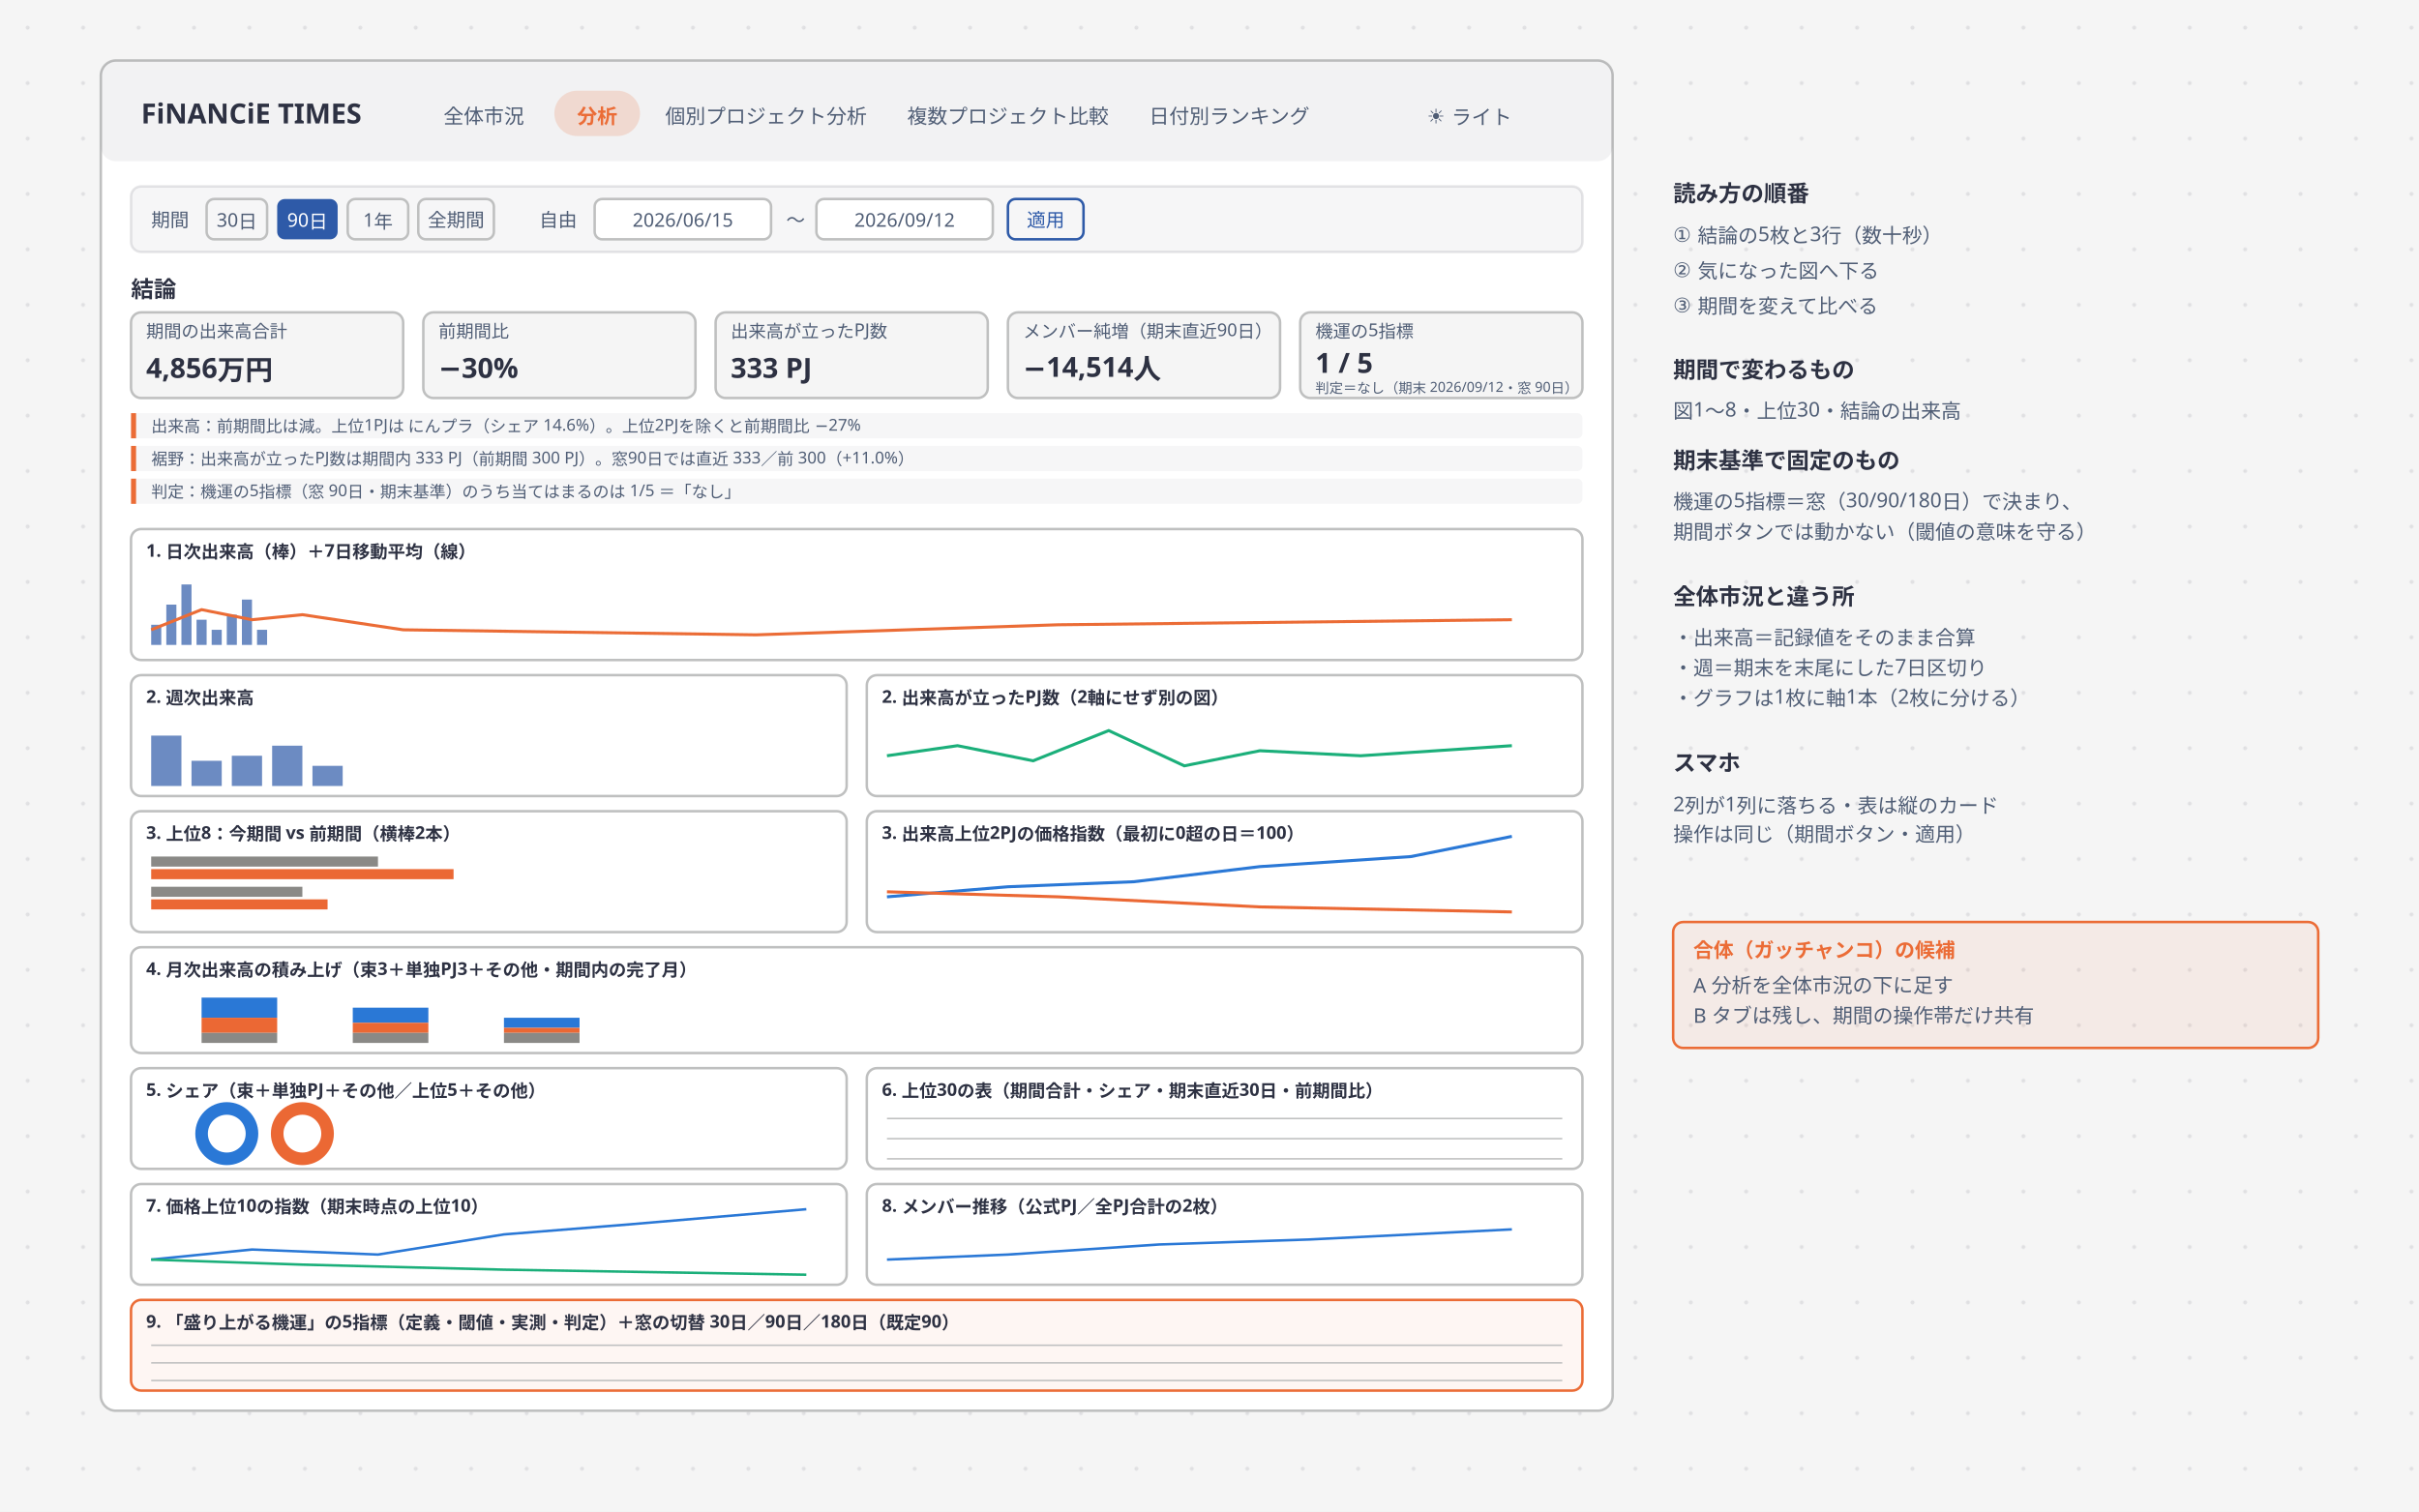
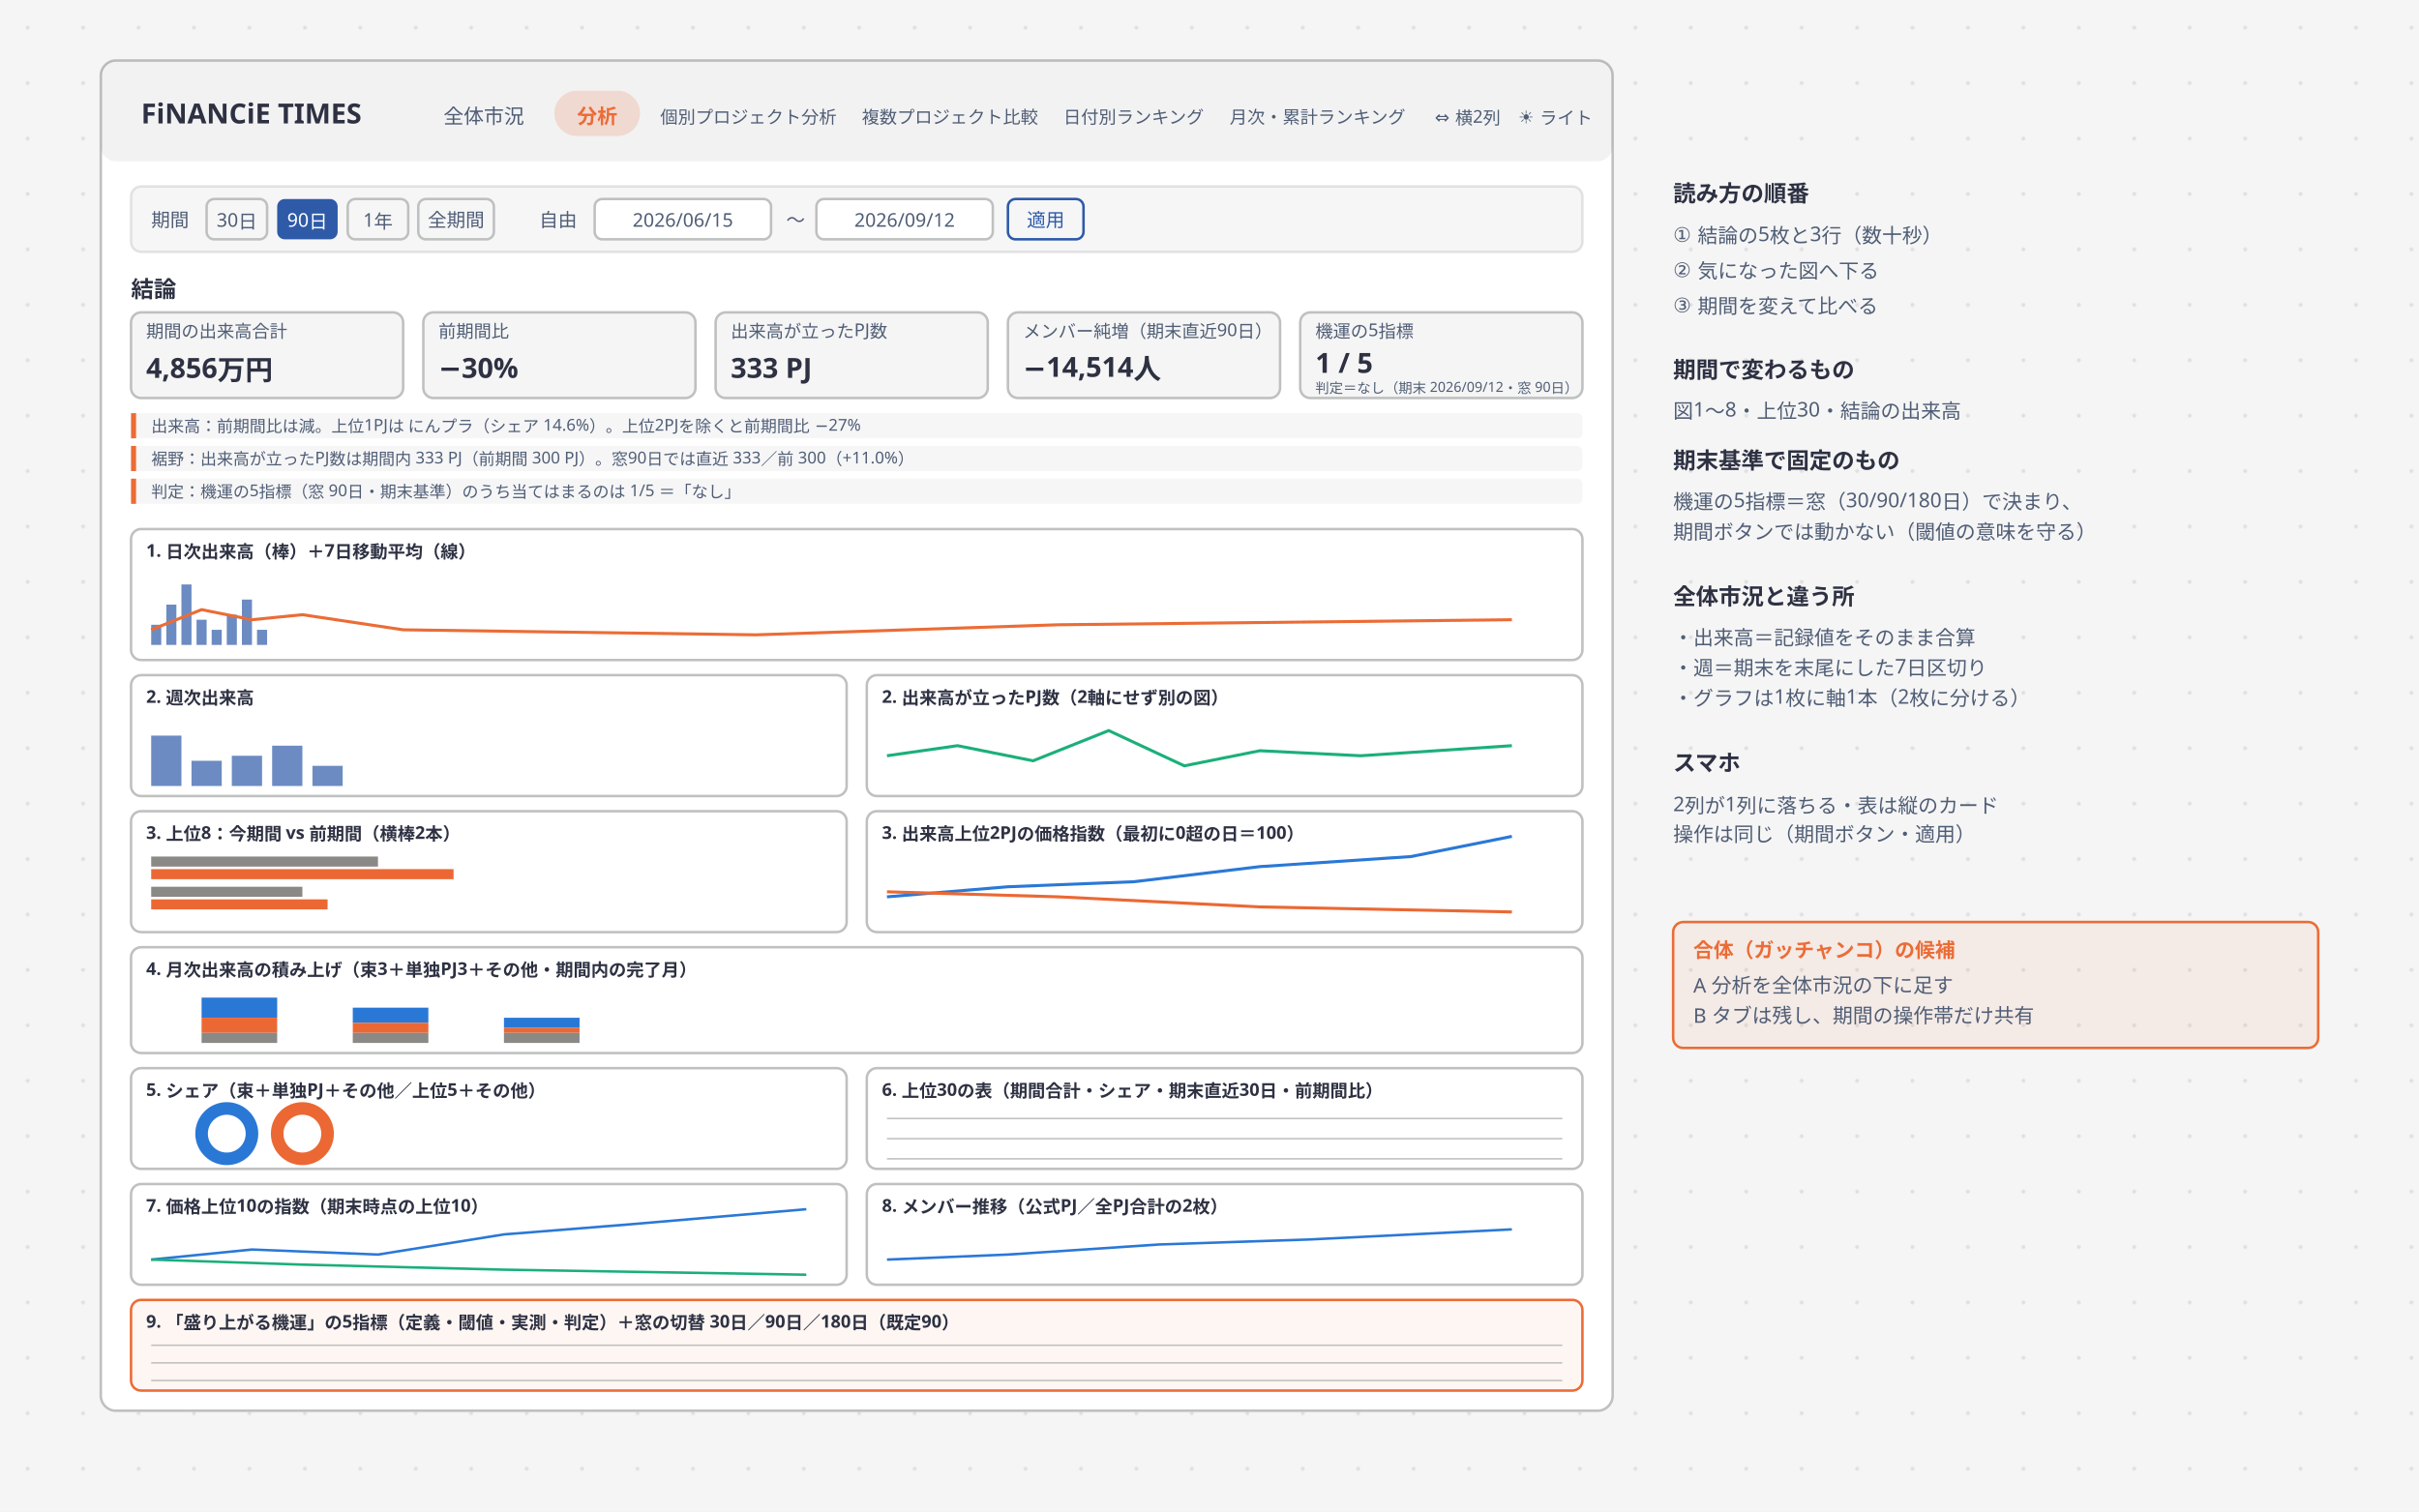
<svg xmlns="http://www.w3.org/2000/svg" viewBox="0 0 960 600" role="img" aria-labelledby="sc-title sc-desc" font-family="'Geist', 'Hiragino Sans', sans-serif">
  <defs>
    <pattern id="sc-dots" width="22" height="22" patternUnits="userSpaceOnUse">
      <circle cx="11" cy="11" r="0.8" fill="#2d3142" fill-opacity="0.10" />
    </pattern>
  </defs>
  <rect width="960" height="600" fill="#f5f5f5" />
  <rect width="960" height="600" fill="url(#sc-dots)" />
  <rect x="40" y="24" width="600" height="536" rx="6" fill="#ffffff" stroke="#bfc0c0" />
  <rect x="40" y="24" width="600" height="40" rx="6" fill="#2d3142" fill-opacity="0.06" />
  <text x="56" y="49" font-size="11" font-weight="600" fill="#2d3142">FiNANCiE TIMES</text>
  <g font-size="8" fill="#4f5d75">
    <text x="176" y="49">全体市況</text>
    <rect x="220" y="36" width="34" height="18" rx="9" fill="#eb6c36" fill-opacity="0.18" />
    <text x="237" y="49" text-anchor="middle" fill="#eb6c36" font-weight="600">分析</text>
-     <text x="264" y="49">個別プロジェクト分析</text>
-     <text x="360" y="49">複数プロジェクト比較</text>
-     <text x="456" y="49">日付別ランキング</text>
-     <text x="600" y="49" text-anchor="end">☀ ライト</text>
+     <text x="262" y="49" font-size="7">個別プロジェクト分析</text>
+     <text x="342" y="49" font-size="7">複数プロジェクト比較</text>
+     <text x="422" y="49" font-size="7">日付別ランキング</text>
+     <text x="488" y="49" font-size="7">月次・累計ランキング</text>
+     <text x="632" y="49" text-anchor="end" font-size="7">⇔ 横2列　☀ ライト</text>
  </g>
  <rect x="52" y="74" width="576" height="26" rx="4" fill="#2d3142" fill-opacity="0.04" stroke="#2d3142" stroke-opacity="0.12" />
  <g font-size="7.5" fill="#4f5d75">
    <text x="60" y="90">期間</text>
    <rect x="82" y="79" width="24" height="16" rx="3" fill="none" stroke="#bfc0c0" />
    <text x="94" y="90" text-anchor="middle">30日</text>
    <rect x="110" y="79" width="24" height="16" rx="3" fill="#2e5aa8" />
    <text x="122" y="90" text-anchor="middle" fill="#ffffff">90日</text>
    <rect x="138" y="79" width="24" height="16" rx="3" fill="none" stroke="#bfc0c0" />
    <text x="150" y="90" text-anchor="middle">1年</text>
    <rect x="166" y="79" width="30" height="16" rx="3" fill="none" stroke="#bfc0c0" />
    <text x="181" y="90" text-anchor="middle">全期間</text>
    <text x="214" y="90">自由</text>
    <rect x="236" y="79" width="70" height="16" rx="3" fill="#ffffff" stroke="#bfc0c0" />
    <text x="271" y="90" text-anchor="middle">2026/06/15</text>
    <text x="312" y="90">〜</text>
    <rect x="324" y="79" width="70" height="16" rx="3" fill="#ffffff" stroke="#bfc0c0" />
    <text x="359" y="90" text-anchor="middle">2026/09/12</text>
    <rect x="400" y="79" width="30" height="16" rx="3" fill="none" stroke="#2e5aa8" />
    <text x="415" y="90" text-anchor="middle" fill="#2e5aa8">適用</text>
  </g>
  <text x="52" y="118" font-size="9" font-weight="600" fill="#2d3142">結論</text>
  <g font-size="7" fill="#4f5d75">
    <rect x="52" y="124" width="108" height="34" rx="4" fill="#f5f5f5" stroke="#bfc0c0" />
    <text x="58" y="134">期間の出来高合計</text>
    <text x="58" y="150" font-size="11" font-weight="600" fill="#2d3142">4,856万円</text>
    <rect x="168" y="124" width="108" height="34" rx="4" fill="#f5f5f5" stroke="#bfc0c0" />
    <text x="174" y="134">前期間比</text>
    <text x="174" y="150" font-size="11" font-weight="600" fill="#2d3142">−30%</text>
    <rect x="284" y="124" width="108" height="34" rx="4" fill="#f5f5f5" stroke="#bfc0c0" />
    <text x="290" y="134">出来高が立ったPJ数</text>
    <text x="290" y="150" font-size="11" font-weight="600" fill="#2d3142">333 PJ</text>
    <rect x="400" y="124" width="108" height="34" rx="4" fill="#f5f5f5" stroke="#bfc0c0" />
    <text x="406" y="134">メンバー純増（期末直近90日）</text>
    <text x="406" y="150" font-size="11" font-weight="600" fill="#2d3142">−14,514人</text>
    <rect x="516" y="124" width="112" height="34" rx="4" fill="#f5f5f5" stroke="#bfc0c0" />
    <text x="522" y="134">機運の5指標</text>
    <text x="522" y="148" font-size="11" font-weight="600" fill="#2d3142">1 / 5</text>
    <text x="522" y="156" font-size="5.5">判定＝なし（期末 2026/09/12・窓 90日）</text>
  </g>
  <g font-size="6.5" fill="#4f5d75">
    <rect x="52" y="164" width="576" height="10" rx="2" fill="#2d3142" fill-opacity="0.04" />
    <rect x="52" y="164" width="2" height="10" fill="#eb6c36" />
    <text x="60" y="171.5">出来高：前期間比は減。上位1PJは にんプラ（シェア 14.6%）。上位2PJを除くと前期間比 −27%</text>
    <rect x="52" y="177" width="576" height="10" rx="2" fill="#2d3142" fill-opacity="0.04" />
    <rect x="52" y="177" width="2" height="10" fill="#eb6c36" />
    <text x="60" y="184.5">裾野：出来高が立ったPJ数は期間内 333 PJ（前期間 300 PJ）。窓90日では直近 333／前 300（+11.0%）</text>
    <rect x="52" y="190" width="576" height="10" rx="2" fill="#2d3142" fill-opacity="0.04" />
    <rect x="52" y="190" width="2" height="10" fill="#eb6c36" />
    <text x="60" y="197.5">判定：機運の5指標（窓 90日・期末基準）のうち当てはまるのは 1/5 ＝「なし」</text>
  </g>
  <g font-size="7" fill="#4f5d75">
    <rect x="52" y="210" width="576" height="52" rx="4" fill="#ffffff" stroke="#bfc0c0" />
    <text x="58" y="221" font-weight="600" fill="#2d3142">1. 日次出来高（棒）＋7日移動平均（線）</text>
    <g fill="#2e5aa8" fill-opacity="0.7">
      <rect x="60" y="248" width="4" height="8" />
      <rect x="66" y="240" width="4" height="16" />
      <rect x="72" y="232" width="4" height="24" />
      <rect x="78" y="246" width="4" height="10" />
      <rect x="84" y="250" width="4" height="6" />
      <rect x="90" y="244" width="4" height="12" />
      <rect x="96" y="238" width="4" height="18" />
      <rect x="102" y="250" width="4" height="6" />
    </g>
    <path d="M60,250 L80,242 L100,246 L120,244 L160,250 L300,252 L420,248 L600,246" fill="none" stroke="#eb6c36" stroke-width="1.2" />
    <rect x="52" y="268" width="284" height="48" rx="4" fill="#ffffff" stroke="#bfc0c0" />
    <text x="58" y="279" font-weight="600" fill="#2d3142">2. 週次出来高</text>
    <g fill="#2e5aa8" fill-opacity="0.7">
      <rect x="60" y="292" width="12" height="20" />
      <rect x="76" y="302" width="12" height="10" />
      <rect x="92" y="300" width="12" height="12" />
      <rect x="108" y="296" width="12" height="16" />
      <rect x="124" y="304" width="12" height="8" />
    </g>
    <rect x="344" y="268" width="284" height="48" rx="4" fill="#ffffff" stroke="#bfc0c0" />
    <text x="350" y="279" font-weight="600" fill="#2d3142">2. 出来高が立ったPJ数（2軸にせず別の図）</text>
    <path d="M352,300 L380,296 L410,302 L440,290 L470,304 L500,298 L540,300 L600,296" fill="none" stroke="#1baf7a" stroke-width="1.2" />
    <rect x="52" y="322" width="284" height="48" rx="4" fill="#ffffff" stroke="#bfc0c0" />
    <text x="58" y="333" font-weight="600" fill="#2d3142">3. 上位8：今期間 vs 前期間（横棒2本）</text>
    <g>
      <rect x="60" y="340" width="90" height="4" fill="#8a8986" />
      <rect x="60" y="345" width="120" height="4" fill="#eb6834" />
      <rect x="60" y="352" width="60" height="4" fill="#8a8986" />
      <rect x="60" y="357" width="70" height="4" fill="#eb6834" />
    </g>
    <rect x="344" y="322" width="284" height="48" rx="4" fill="#ffffff" stroke="#bfc0c0" />
    <text x="350" y="333" font-weight="600" fill="#2d3142">3. 出来高上位2PJの価格指数（最初に0超の日＝100）</text>
    <path d="M352,356 L400,352 L450,350 L500,344 L560,340 L600,332" fill="none" stroke="#2a78d6" stroke-width="1.2" />
    <path d="M352,354 L420,356 L500,360 L600,362" fill="none" stroke="#eb6834" stroke-width="1.2" />
    <rect x="52" y="376" width="576" height="42" rx="4" fill="#ffffff" stroke="#bfc0c0" />
    <text x="58" y="387" font-weight="600" fill="#2d3142">4. 月次出来高の積み上げ（束3＋単独PJ3＋その他・期間内の完了月）</text>
    <g>
      <rect x="80" y="396" width="30" height="8" fill="#2a78d6" />
      <rect x="80" y="404" width="30" height="6" fill="#eb6834" />
      <rect x="80" y="410" width="30" height="4" fill="#8a8986" />
      <rect x="140" y="400" width="30" height="6" fill="#2a78d6" />
      <rect x="140" y="406" width="30" height="4" fill="#eb6834" />
      <rect x="140" y="410" width="30" height="4" fill="#8a8986" />
      <rect x="200" y="404" width="30" height="4" fill="#2a78d6" />
      <rect x="200" y="408" width="30" height="2" fill="#eb6834" />
      <rect x="200" y="410" width="30" height="4" fill="#8a8986" />
    </g>
    <rect x="52" y="424" width="284" height="40" rx="4" fill="#ffffff" stroke="#bfc0c0" />
    <text x="58" y="435" font-weight="600" fill="#2d3142">5. シェア（束＋単独PJ＋その他／上位5＋その他）</text>
    <circle cx="90" cy="450" r="10" fill="none" stroke="#2a78d6" stroke-width="5" />
    <circle cx="120" cy="450" r="10" fill="none" stroke="#eb6834" stroke-width="5" />
    <rect x="344" y="424" width="284" height="40" rx="4" fill="#ffffff" stroke="#bfc0c0" />
    <text x="350" y="435" font-weight="600" fill="#2d3142">6. 上位30の表（期間合計・シェア・期末直近30日・前期間比）</text>
    <g stroke="#bfc0c0" stroke-width="0.6">
      <line x1="352" y1="444" x2="620" y2="444" />
      <line x1="352" y1="452" x2="620" y2="452" />
      <line x1="352" y1="460" x2="620" y2="460" />
    </g>
    <rect x="52" y="470" width="284" height="40" rx="4" fill="#ffffff" stroke="#bfc0c0" />
    <text x="58" y="481" font-weight="600" fill="#2d3142">7. 価格上位10の指数（期末時点の上位10）</text>
    <path d="M60,500 L100,496 L150,498 L200,490 L250,486 L320,480" fill="none" stroke="#2a78d6" stroke-width="1" />
    <path d="M60,500 L120,502 L200,504 L320,506" fill="none" stroke="#1baf7a" stroke-width="1" />
    <rect x="344" y="470" width="284" height="40" rx="4" fill="#ffffff" stroke="#bfc0c0" />
    <text x="350" y="481" font-weight="600" fill="#2d3142">8. メンバー推移（公式PJ／全PJ合計の2枚）</text>
    <path d="M352,500 L400,498 L460,494 L520,492 L600,488" fill="none" stroke="#2a78d6" stroke-width="1" />
    <rect x="52" y="516" width="576" height="36" rx="4" fill="#eb6c36" fill-opacity="0.06" stroke="#eb6c36" />
    <text x="58" y="527" font-weight="600" fill="#2d3142">9. 「盛り上がる機運」の5指標（定義・閾値・実測・判定）＋窓の切替 30日／90日／180日（既定90）</text>
    <g stroke="#bfc0c0" stroke-width="0.6">
      <line x1="60" y1="534" x2="620" y2="534" />
      <line x1="60" y1="541" x2="620" y2="541" />
      <line x1="60" y1="548" x2="620" y2="548" />
    </g>
  </g>
  <g font-size="8" fill="#4f5d75">
    <text x="664" y="80" font-size="9" font-weight="600" fill="#2d3142">読み方の順番</text>
    <text x="664" y="96">① 結論の5枚と3行（数十秒）</text>
    <text x="664" y="110">② 気になった図へ下る</text>
    <text x="664" y="124">③ 期間を変えて比べる</text>
    <text x="664" y="150" font-size="9" font-weight="600" fill="#2d3142">期間で変わるもの</text>
    <text x="664" y="166">図1〜8・上位30・結論の出来高</text>
    <text x="664" y="186" font-size="9" font-weight="600" fill="#2d3142">期末基準で固定のもの</text>
    <text x="664" y="202">機運の5指標＝窓（30/90/180日）で決まり、</text>
    <text x="664" y="214">期間ボタンでは動かない（閾値の意味を守る）</text>
    <text x="664" y="240" font-size="9" font-weight="600" fill="#2d3142">全体市況と違う所</text>
    <text x="664" y="256">・出来高＝記録値をそのまま合算</text>
    <text x="664" y="268">・週＝期末を末尾にした7日区切り</text>
    <text x="664" y="280">・グラフは1枚に軸1本（2枚に分ける）</text>
    <text x="664" y="306" font-size="9" font-weight="600" fill="#2d3142">スマホ</text>
    <text x="664" y="322">2列が1列に落ちる・表は縦のカード</text>
    <text x="664" y="334">操作は同じ（期間ボタン・適用）</text>
    <rect x="664" y="366" width="256" height="50" rx="4" fill="#eb6c36" fill-opacity="0.08" stroke="#eb6c36" />
    <text x="672" y="380" font-size="8" font-weight="600" fill="#eb6c36">合体（ガッチャンコ）の候補</text>
    <text x="672" y="394">A 分析を全体市況の下に足す</text>
    <text x="672" y="406">B タブは残し、期間の操作帯だけ共有</text>
  </g>
</svg>
